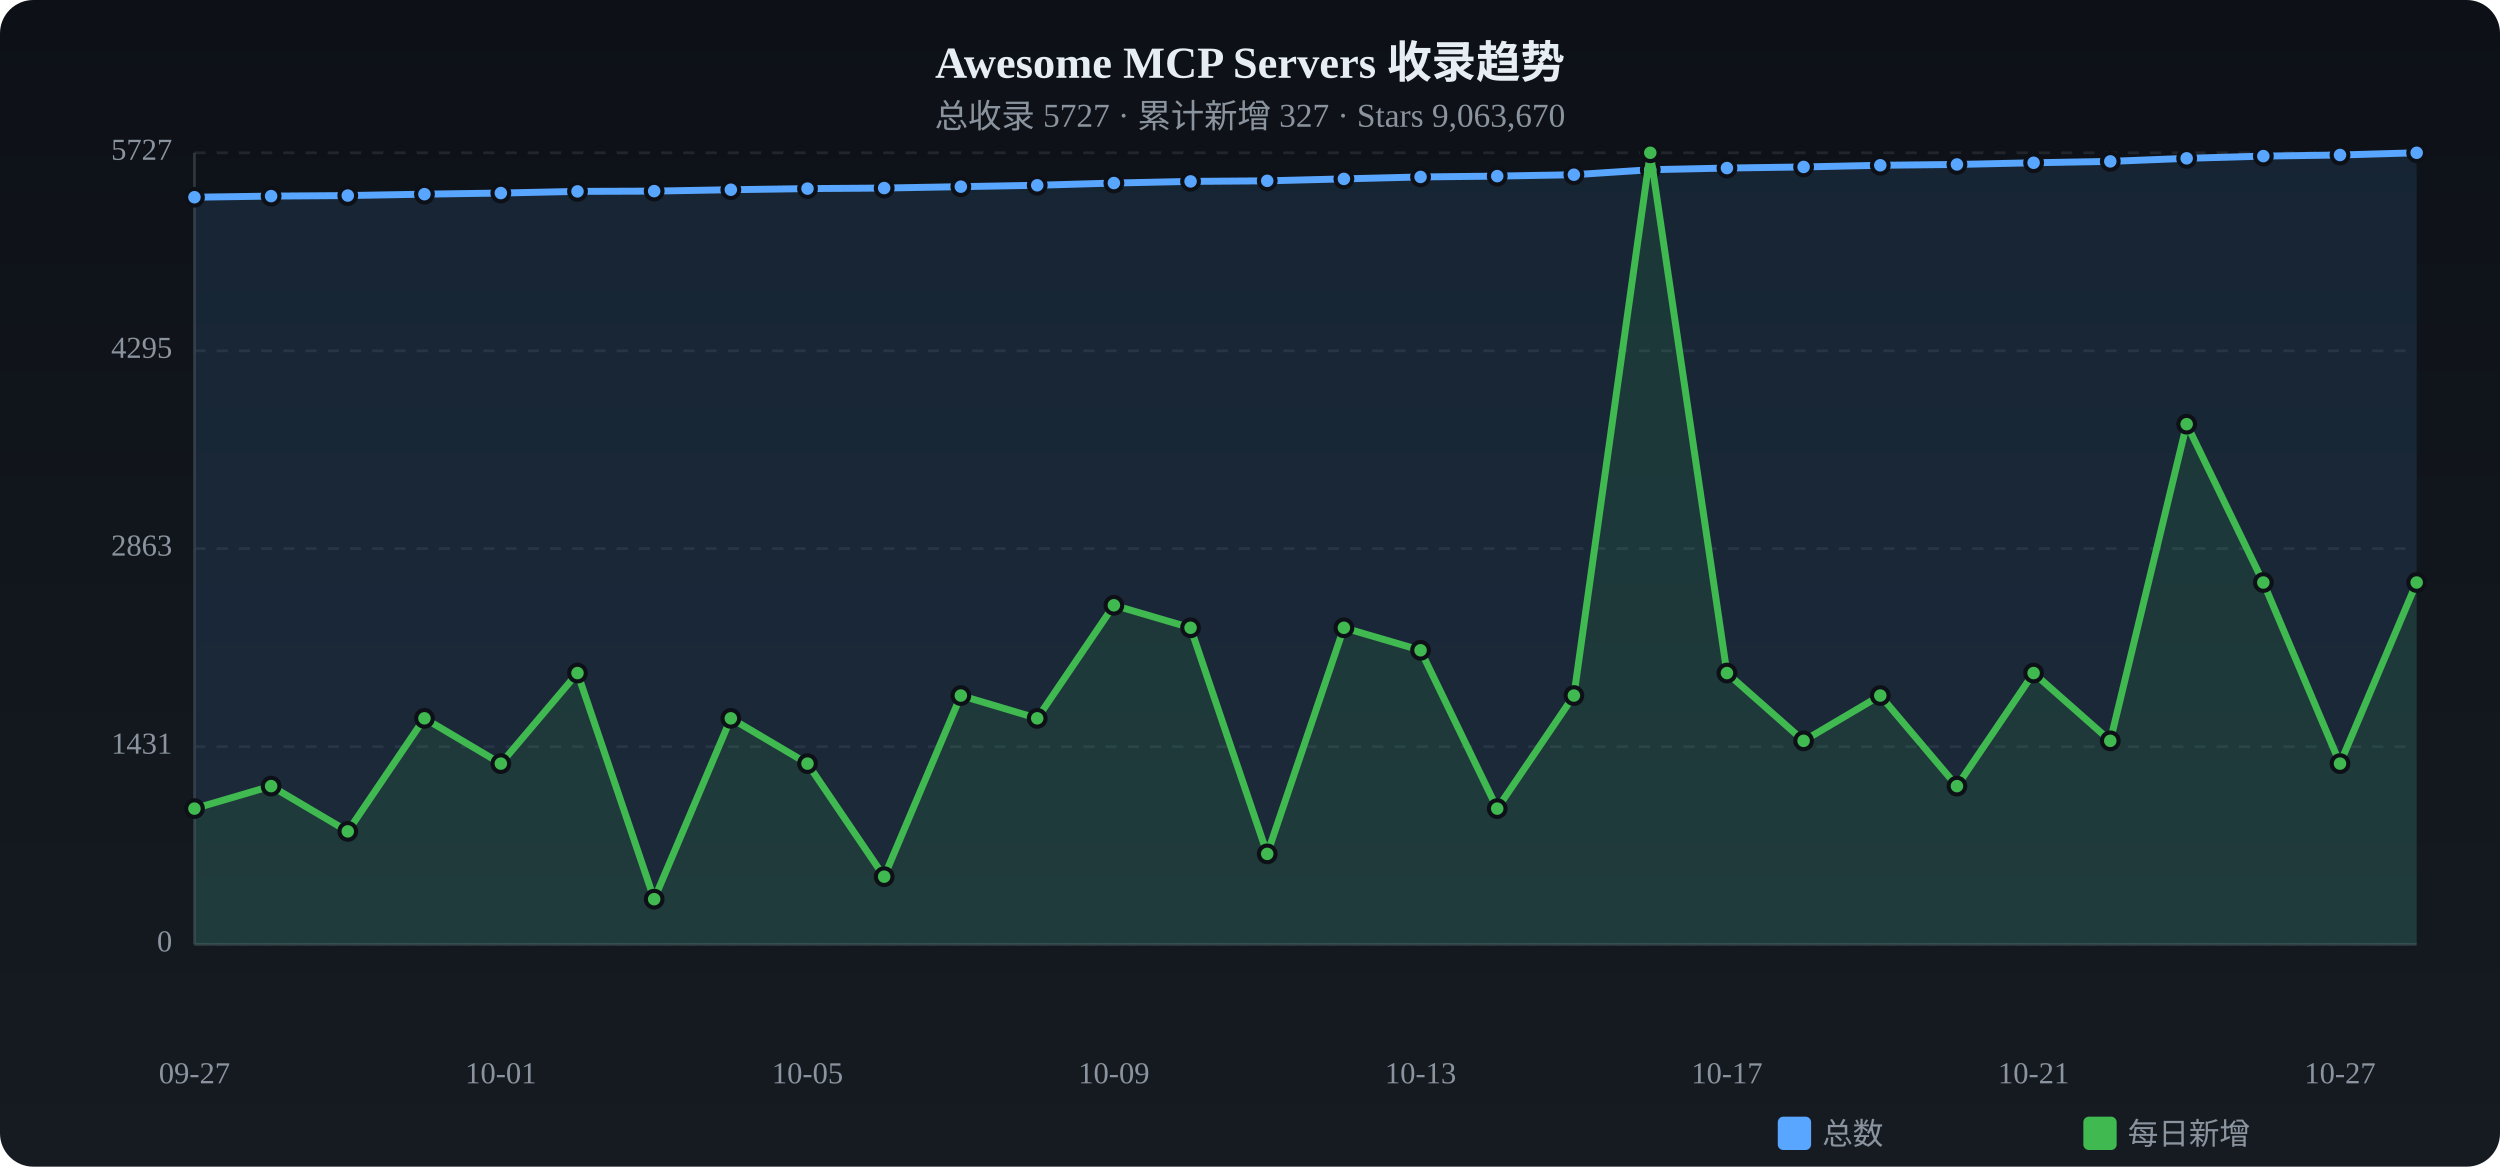
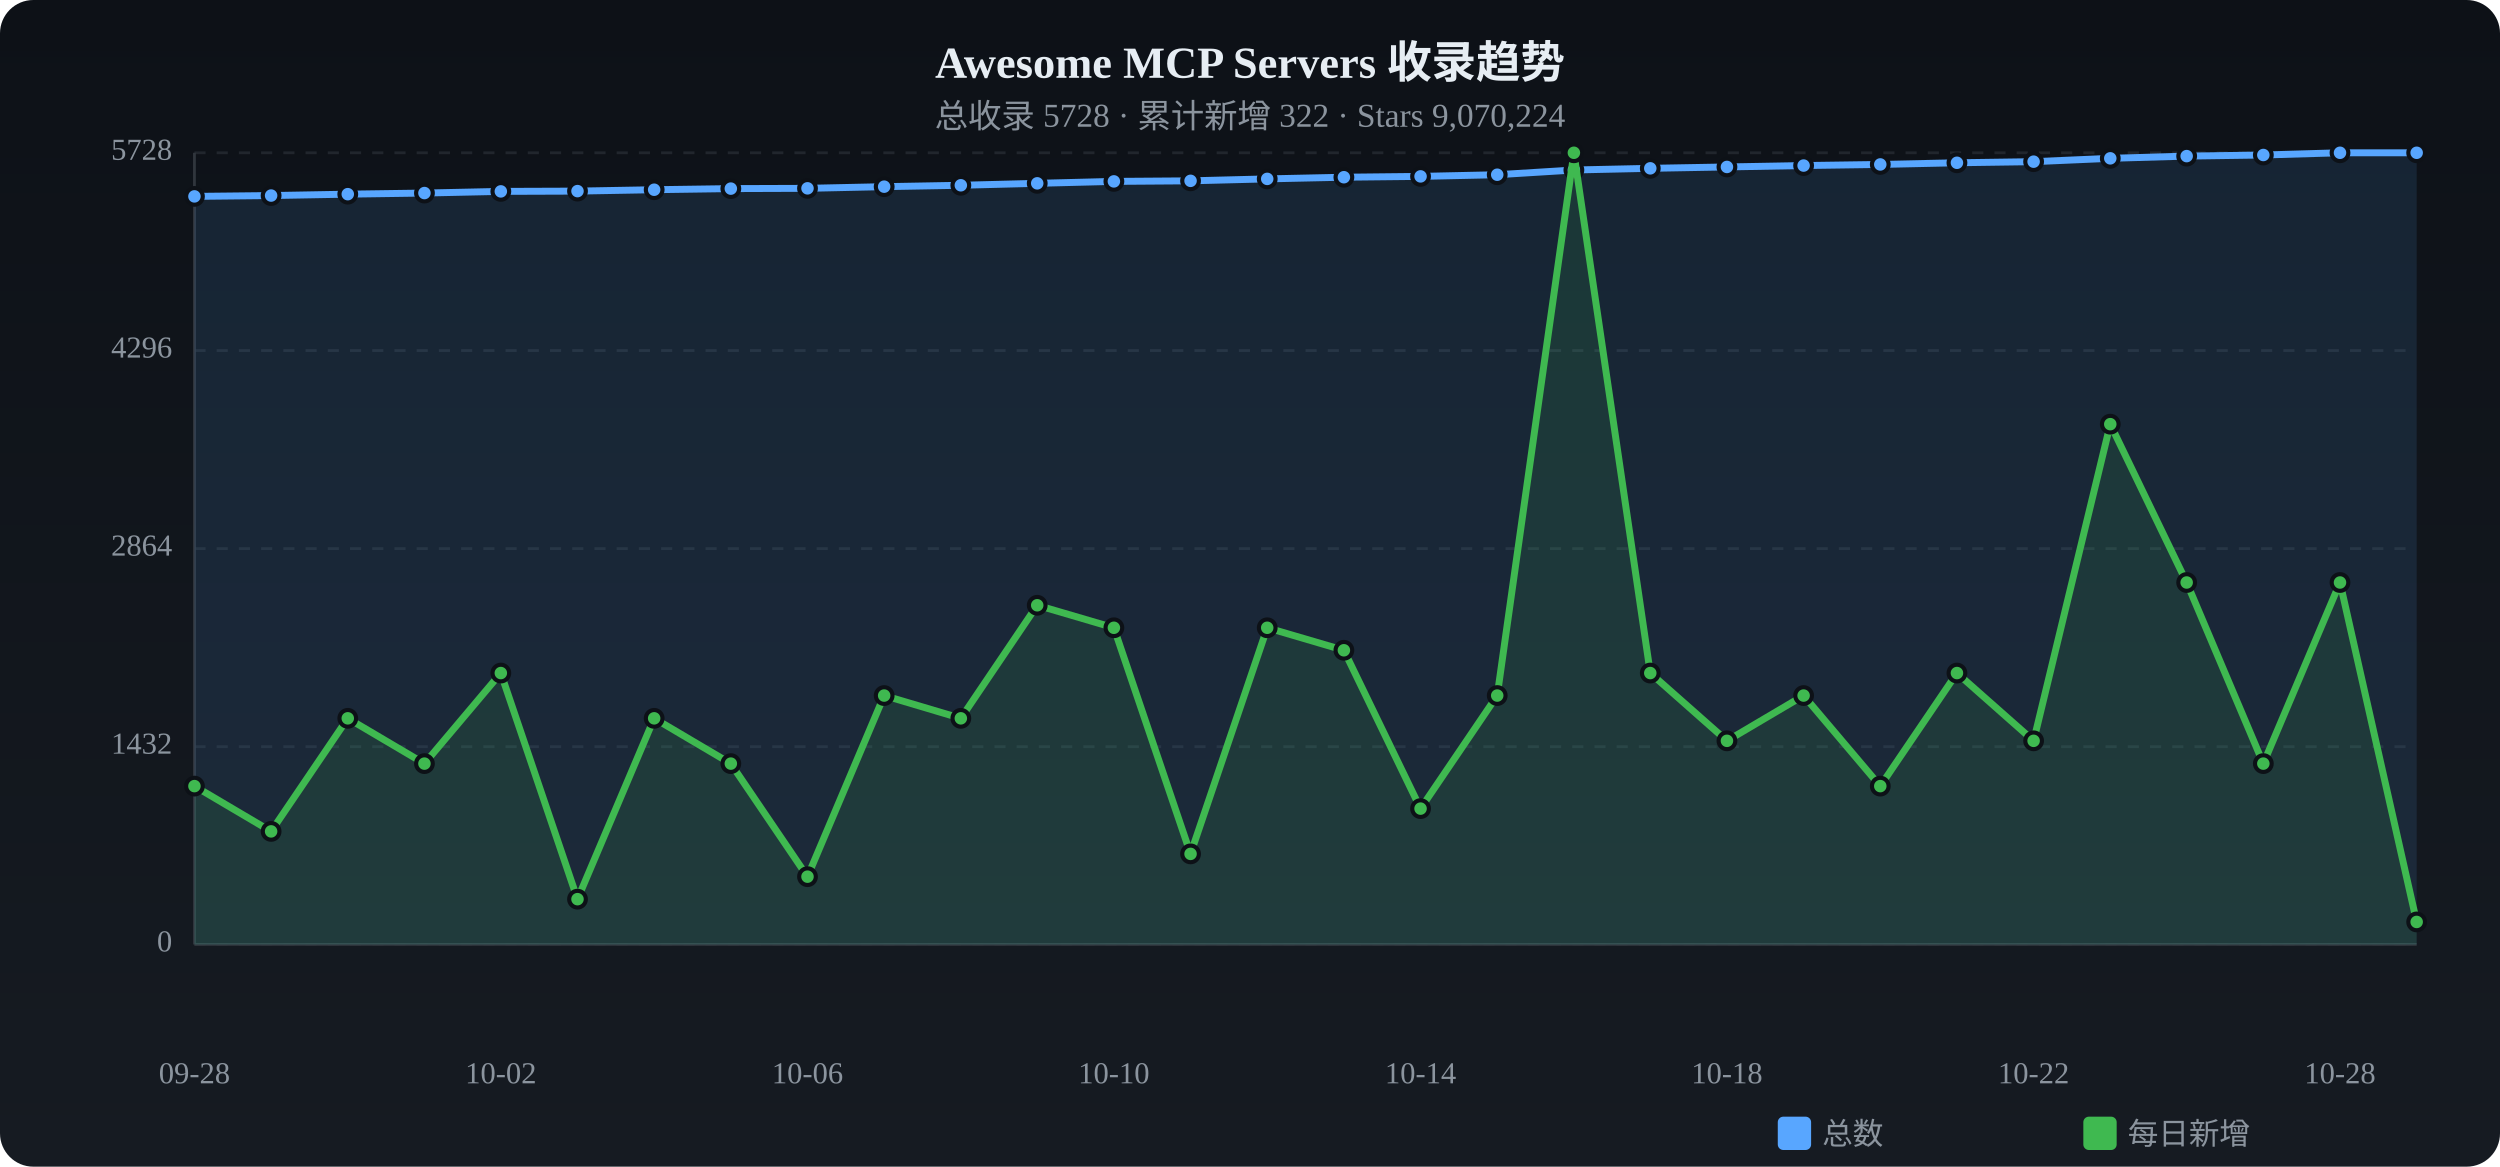
<svg xmlns="http://www.w3.org/2000/svg" viewBox="0 0 900 420" width="900" height="420">
  <defs>
    <linearGradient id="tbg" x1="0%" y1="0%" x2="0%" y2="100%">
      <stop offset="0%" stop-color="#0d1117" />
      <stop offset="100%" stop-color="#161b22" />
    </linearGradient>
  </defs>
  <rect width="900" height="420" rx="12" fill="url(#tbg)" />
  <text x="450.0" y="28" text-anchor="middle" fill="#e6edf3" font-size="16" font-weight="bold">Awesome MCP Servers 收录趋势</text>
-   <text x="450.0" y="46" text-anchor="middle" fill="#8b949e" font-size="12">总收录 5727 · 累计新增 327 · Stars 9,063,670</text>
+   <text x="450.0" y="46" text-anchor="middle" fill="#8b949e" font-size="12">总收录 5728 · 累计新增 322 · Stars 9,070,224</text>
  <text x="62" y="340.0" text-anchor="end" fill="#8b949e" font-size="11" dominant-baseline="middle">0</text>
  <line x1="70" y1="340.0" x2="870" y2="340.0" stroke="#21262d" stroke-dasharray="4 4" />
-   <text x="62" y="268.8" text-anchor="end" fill="#8b949e" font-size="11" dominant-baseline="middle">1431</text>
+   <text x="62" y="268.8" text-anchor="end" fill="#8b949e" font-size="11" dominant-baseline="middle">1432</text>
  <line x1="70" y1="268.8" x2="870" y2="268.8" stroke="#21262d" stroke-dasharray="4 4" />
-   <text x="62" y="197.5" text-anchor="end" fill="#8b949e" font-size="11" dominant-baseline="middle">2863</text>
+   <text x="62" y="197.5" text-anchor="end" fill="#8b949e" font-size="11" dominant-baseline="middle">2864</text>
  <line x1="70" y1="197.5" x2="870" y2="197.5" stroke="#21262d" stroke-dasharray="4 4" />
-   <text x="62" y="126.3" text-anchor="end" fill="#8b949e" font-size="11" dominant-baseline="middle">4295</text>
-   <line x1="70" y1="126.3" x2="870" y2="126.3" stroke="#21262d" stroke-dasharray="4 4" />
-   <text x="62" y="55.0" text-anchor="end" fill="#8b949e" font-size="11" dominant-baseline="middle">5727</text>
+   <text x="62" y="126.2" text-anchor="end" fill="#8b949e" font-size="11" dominant-baseline="middle">4296</text>
+   <line x1="70" y1="126.2" x2="870" y2="126.2" stroke="#21262d" stroke-dasharray="4 4" />
+   <text x="62" y="55.0" text-anchor="end" fill="#8b949e" font-size="11" dominant-baseline="middle">5728</text>
  <line x1="70" y1="55.0" x2="870" y2="55.0" stroke="#21262d" stroke-dasharray="4 4" />
  <line x1="70" y1="55" x2="70" y2="340" stroke="#30363d" />
  <line x1="70" y1="340" x2="870" y2="340" stroke="#30363d" />
-   <path d="M70.0,71.0 L97.6,70.6 L125.2,70.4 L152.8,69.9 L180.3,69.5 L207.9,68.9 L235.5,68.8 L263.1,68.3 L290.7,67.9 L318.3,67.7 L345.9,67.2 L373.4,66.7 L401.0,65.9 L428.6,65.3 L456.2,65.1 L483.8,64.4 L511.4,63.7 L539.0,63.4 L566.6,62.9 L594.1,61.1 L621.7,60.5 L649.3,60.1 L676.9,59.5 L704.5,59.2 L732.1,58.6 L759.7,58.1 L787.2,57.0 L814.8,56.2 L842.4,55.8 L870.0,55.0 L870.0,340 L70.0,340 Z" fill="#58a6ff" opacity="0.12" />
-   <polyline points="70.0,71.0 97.6,70.6 125.2,70.4 152.8,69.9 180.3,69.5 207.9,68.9 235.5,68.8 263.1,68.3 290.7,67.9 318.3,67.7 345.9,67.2 373.4,66.7 401.0,65.9 428.6,65.3 456.2,65.1 483.8,64.4 511.4,63.7 539.0,63.4 566.6,62.9 594.1,61.1 621.7,60.5 649.3,60.1 676.9,59.5 704.5,59.2 732.1,58.6 759.7,58.1 787.2,57.0 814.8,56.2 842.4,55.8 870.0,55.0" fill="none" stroke="#58a6ff" stroke-width="2.5" stroke-linecap="round" stroke-linejoin="round" />
-   <circle cx="70.0" cy="71.0" r="3" fill="#58a6ff" stroke="#0d1117" stroke-width="1.5" />
-   <circle cx="97.6" cy="70.6" r="3" fill="#58a6ff" stroke="#0d1117" stroke-width="1.5" />
-   <circle cx="125.2" cy="70.4" r="3" fill="#58a6ff" stroke="#0d1117" stroke-width="1.5" />
-   <circle cx="152.8" cy="69.9" r="3" fill="#58a6ff" stroke="#0d1117" stroke-width="1.5" />
-   <circle cx="180.3" cy="69.5" r="3" fill="#58a6ff" stroke="#0d1117" stroke-width="1.5" />
-   <circle cx="207.9" cy="68.9" r="3" fill="#58a6ff" stroke="#0d1117" stroke-width="1.5" />
-   <circle cx="235.5" cy="68.8" r="3" fill="#58a6ff" stroke="#0d1117" stroke-width="1.5" />
-   <circle cx="263.1" cy="68.3" r="3" fill="#58a6ff" stroke="#0d1117" stroke-width="1.5" />
-   <circle cx="290.7" cy="67.9" r="3" fill="#58a6ff" stroke="#0d1117" stroke-width="1.5" />
-   <circle cx="318.3" cy="67.7" r="3" fill="#58a6ff" stroke="#0d1117" stroke-width="1.5" />
-   <circle cx="345.9" cy="67.2" r="3" fill="#58a6ff" stroke="#0d1117" stroke-width="1.5" />
-   <circle cx="373.4" cy="66.7" r="3" fill="#58a6ff" stroke="#0d1117" stroke-width="1.5" />
-   <circle cx="401.0" cy="65.9" r="3" fill="#58a6ff" stroke="#0d1117" stroke-width="1.5" />
-   <circle cx="428.6" cy="65.3" r="3" fill="#58a6ff" stroke="#0d1117" stroke-width="1.5" />
-   <circle cx="456.2" cy="65.1" r="3" fill="#58a6ff" stroke="#0d1117" stroke-width="1.5" />
-   <circle cx="483.8" cy="64.4" r="3" fill="#58a6ff" stroke="#0d1117" stroke-width="1.5" />
-   <circle cx="511.4" cy="63.7" r="3" fill="#58a6ff" stroke="#0d1117" stroke-width="1.5" />
-   <circle cx="539.0" cy="63.4" r="3" fill="#58a6ff" stroke="#0d1117" stroke-width="1.5" />
-   <circle cx="566.6" cy="62.9" r="3" fill="#58a6ff" stroke="#0d1117" stroke-width="1.5" />
-   <circle cx="594.1" cy="61.1" r="3" fill="#58a6ff" stroke="#0d1117" stroke-width="1.5" />
-   <circle cx="621.7" cy="60.5" r="3" fill="#58a6ff" stroke="#0d1117" stroke-width="1.5" />
-   <circle cx="649.3" cy="60.1" r="3" fill="#58a6ff" stroke="#0d1117" stroke-width="1.5" />
-   <circle cx="676.9" cy="59.5" r="3" fill="#58a6ff" stroke="#0d1117" stroke-width="1.5" />
-   <circle cx="704.5" cy="59.2" r="3" fill="#58a6ff" stroke="#0d1117" stroke-width="1.5" />
-   <circle cx="732.1" cy="58.6" r="3" fill="#58a6ff" stroke="#0d1117" stroke-width="1.5" />
-   <circle cx="759.7" cy="58.1" r="3" fill="#58a6ff" stroke="#0d1117" stroke-width="1.5" />
-   <circle cx="787.2" cy="57.0" r="3" fill="#58a6ff" stroke="#0d1117" stroke-width="1.5" />
-   <circle cx="814.8" cy="56.2" r="3" fill="#58a6ff" stroke="#0d1117" stroke-width="1.5" />
-   <circle cx="842.4" cy="55.8" r="3" fill="#58a6ff" stroke="#0d1117" stroke-width="1.5" />
+   <path d="M70.0,70.7 L97.6,70.4 L125.2,69.9 L152.8,69.5 L180.3,68.9 L207.9,68.8 L235.5,68.3 L263.1,67.9 L290.7,67.8 L318.3,67.2 L345.9,66.7 L373.4,66.0 L401.0,65.3 L428.6,65.1 L456.2,64.4 L483.8,63.8 L511.4,63.5 L539.0,62.9 L566.6,61.2 L594.1,60.6 L621.7,60.1 L649.3,59.6 L676.9,59.2 L704.5,58.6 L732.1,58.2 L759.7,57.0 L787.2,56.2 L814.8,55.8 L842.4,55.0 L870.0,55.0 L870.0,340 L70.0,340 Z" fill="#58a6ff" opacity="0.12" />
+   <polyline points="70.0,70.7 97.6,70.4 125.2,69.9 152.8,69.5 180.3,68.9 207.9,68.8 235.5,68.3 263.1,67.9 290.7,67.8 318.3,67.2 345.9,66.7 373.4,66.0 401.0,65.3 428.6,65.1 456.2,64.4 483.8,63.8 511.4,63.5 539.0,62.9 566.6,61.2 594.1,60.6 621.7,60.1 649.3,59.6 676.9,59.2 704.5,58.6 732.1,58.2 759.7,57.0 787.2,56.2 814.8,55.8 842.4,55.0 870.0,55.0" fill="none" stroke="#58a6ff" stroke-width="2.5" stroke-linecap="round" stroke-linejoin="round" />
+   <circle cx="70.0" cy="70.7" r="3" fill="#58a6ff" stroke="#0d1117" stroke-width="1.5" />
+   <circle cx="97.6" cy="70.4" r="3" fill="#58a6ff" stroke="#0d1117" stroke-width="1.5" />
+   <circle cx="125.2" cy="69.9" r="3" fill="#58a6ff" stroke="#0d1117" stroke-width="1.5" />
+   <circle cx="152.8" cy="69.5" r="3" fill="#58a6ff" stroke="#0d1117" stroke-width="1.5" />
+   <circle cx="180.3" cy="68.9" r="3" fill="#58a6ff" stroke="#0d1117" stroke-width="1.5" />
+   <circle cx="207.9" cy="68.8" r="3" fill="#58a6ff" stroke="#0d1117" stroke-width="1.5" />
+   <circle cx="235.5" cy="68.3" r="3" fill="#58a6ff" stroke="#0d1117" stroke-width="1.5" />
+   <circle cx="263.1" cy="67.9" r="3" fill="#58a6ff" stroke="#0d1117" stroke-width="1.5" />
+   <circle cx="290.7" cy="67.8" r="3" fill="#58a6ff" stroke="#0d1117" stroke-width="1.5" />
+   <circle cx="318.3" cy="67.2" r="3" fill="#58a6ff" stroke="#0d1117" stroke-width="1.5" />
+   <circle cx="345.9" cy="66.7" r="3" fill="#58a6ff" stroke="#0d1117" stroke-width="1.5" />
+   <circle cx="373.4" cy="66.0" r="3" fill="#58a6ff" stroke="#0d1117" stroke-width="1.5" />
+   <circle cx="401.0" cy="65.3" r="3" fill="#58a6ff" stroke="#0d1117" stroke-width="1.5" />
+   <circle cx="428.6" cy="65.1" r="3" fill="#58a6ff" stroke="#0d1117" stroke-width="1.5" />
+   <circle cx="456.2" cy="64.4" r="3" fill="#58a6ff" stroke="#0d1117" stroke-width="1.5" />
+   <circle cx="483.8" cy="63.8" r="3" fill="#58a6ff" stroke="#0d1117" stroke-width="1.5" />
+   <circle cx="511.4" cy="63.5" r="3" fill="#58a6ff" stroke="#0d1117" stroke-width="1.5" />
+   <circle cx="539.0" cy="62.9" r="3" fill="#58a6ff" stroke="#0d1117" stroke-width="1.5" />
+   <circle cx="566.6" cy="61.2" r="3" fill="#58a6ff" stroke="#0d1117" stroke-width="1.5" />
+   <circle cx="594.1" cy="60.6" r="3" fill="#58a6ff" stroke="#0d1117" stroke-width="1.5" />
+   <circle cx="621.7" cy="60.1" r="3" fill="#58a6ff" stroke="#0d1117" stroke-width="1.5" />
+   <circle cx="649.3" cy="59.6" r="3" fill="#58a6ff" stroke="#0d1117" stroke-width="1.5" />
+   <circle cx="676.9" cy="59.2" r="3" fill="#58a6ff" stroke="#0d1117" stroke-width="1.5" />
+   <circle cx="704.5" cy="58.6" r="3" fill="#58a6ff" stroke="#0d1117" stroke-width="1.5" />
+   <circle cx="732.1" cy="58.2" r="3" fill="#58a6ff" stroke="#0d1117" stroke-width="1.5" />
+   <circle cx="759.7" cy="57.0" r="3" fill="#58a6ff" stroke="#0d1117" stroke-width="1.5" />
+   <circle cx="787.2" cy="56.2" r="3" fill="#58a6ff" stroke="#0d1117" stroke-width="1.5" />
+   <circle cx="814.8" cy="55.8" r="3" fill="#58a6ff" stroke="#0d1117" stroke-width="1.5" />
+   <circle cx="842.4" cy="55.0" r="3" fill="#58a6ff" stroke="#0d1117" stroke-width="1.5" />
  <circle cx="870.0" cy="55.0" r="3" fill="#58a6ff" stroke="#0d1117" stroke-width="1.5" />
-   <path d="M70.0,291.1 L97.6,283.0 L125.2,299.3 L152.8,258.6 L180.3,274.9 L207.9,242.3 L235.5,323.7 L263.1,258.6 L290.7,274.9 L318.3,315.6 L345.9,250.4 L373.4,258.6 L401.0,217.9 L428.6,226.0 L456.2,307.4 L483.8,226.0 L511.4,234.1 L539.0,291.1 L566.6,250.4 L594.1,55.0 L621.7,242.3 L649.3,266.7 L676.9,250.4 L704.5,283.0 L732.1,242.3 L759.7,266.7 L787.2,152.7 L814.8,209.7 L842.4,274.9 L870.0,209.7 L870.0,340 L70.0,340 Z" fill="#3fb950" opacity="0.12" />
-   <polyline points="70.0,291.1 97.6,283.0 125.2,299.3 152.8,258.6 180.3,274.9 207.9,242.3 235.5,323.7 263.1,258.6 290.7,274.9 318.3,315.6 345.9,250.4 373.4,258.6 401.0,217.9 428.6,226.0 456.2,307.4 483.8,226.0 511.4,234.1 539.0,291.1 566.6,250.4 594.1,55.0 621.7,242.3 649.3,266.7 676.9,250.4 704.5,283.0 732.1,242.3 759.7,266.7 787.2,152.7 814.8,209.7 842.4,274.9 870.0,209.7" fill="none" stroke="#3fb950" stroke-width="2.5" stroke-linecap="round" stroke-linejoin="round" />
-   <circle cx="70.0" cy="291.1" r="3" fill="#3fb950" stroke="#0d1117" stroke-width="1.5" />
-   <circle cx="97.6" cy="283.0" r="3" fill="#3fb950" stroke="#0d1117" stroke-width="1.5" />
-   <circle cx="125.2" cy="299.3" r="3" fill="#3fb950" stroke="#0d1117" stroke-width="1.5" />
-   <circle cx="152.8" cy="258.6" r="3" fill="#3fb950" stroke="#0d1117" stroke-width="1.5" />
-   <circle cx="180.3" cy="274.9" r="3" fill="#3fb950" stroke="#0d1117" stroke-width="1.5" />
-   <circle cx="207.9" cy="242.3" r="3" fill="#3fb950" stroke="#0d1117" stroke-width="1.5" />
-   <circle cx="235.5" cy="323.7" r="3" fill="#3fb950" stroke="#0d1117" stroke-width="1.5" />
-   <circle cx="263.1" cy="258.6" r="3" fill="#3fb950" stroke="#0d1117" stroke-width="1.5" />
-   <circle cx="290.7" cy="274.9" r="3" fill="#3fb950" stroke="#0d1117" stroke-width="1.5" />
-   <circle cx="318.3" cy="315.6" r="3" fill="#3fb950" stroke="#0d1117" stroke-width="1.5" />
-   <circle cx="345.9" cy="250.4" r="3" fill="#3fb950" stroke="#0d1117" stroke-width="1.5" />
-   <circle cx="373.4" cy="258.6" r="3" fill="#3fb950" stroke="#0d1117" stroke-width="1.5" />
-   <circle cx="401.0" cy="217.9" r="3" fill="#3fb950" stroke="#0d1117" stroke-width="1.5" />
-   <circle cx="428.6" cy="226.0" r="3" fill="#3fb950" stroke="#0d1117" stroke-width="1.5" />
-   <circle cx="456.2" cy="307.4" r="3" fill="#3fb950" stroke="#0d1117" stroke-width="1.5" />
-   <circle cx="483.8" cy="226.0" r="3" fill="#3fb950" stroke="#0d1117" stroke-width="1.5" />
-   <circle cx="511.4" cy="234.1" r="3" fill="#3fb950" stroke="#0d1117" stroke-width="1.5" />
-   <circle cx="539.0" cy="291.1" r="3" fill="#3fb950" stroke="#0d1117" stroke-width="1.5" />
-   <circle cx="566.6" cy="250.4" r="3" fill="#3fb950" stroke="#0d1117" stroke-width="1.5" />
-   <circle cx="594.1" cy="55.0" r="3" fill="#3fb950" stroke="#0d1117" stroke-width="1.5" />
-   <circle cx="621.7" cy="242.3" r="3" fill="#3fb950" stroke="#0d1117" stroke-width="1.5" />
-   <circle cx="649.3" cy="266.7" r="3" fill="#3fb950" stroke="#0d1117" stroke-width="1.5" />
-   <circle cx="676.9" cy="250.4" r="3" fill="#3fb950" stroke="#0d1117" stroke-width="1.5" />
-   <circle cx="704.5" cy="283.0" r="3" fill="#3fb950" stroke="#0d1117" stroke-width="1.5" />
-   <circle cx="732.1" cy="242.3" r="3" fill="#3fb950" stroke="#0d1117" stroke-width="1.5" />
-   <circle cx="759.7" cy="266.7" r="3" fill="#3fb950" stroke="#0d1117" stroke-width="1.5" />
-   <circle cx="787.2" cy="152.7" r="3" fill="#3fb950" stroke="#0d1117" stroke-width="1.5" />
-   <circle cx="814.8" cy="209.7" r="3" fill="#3fb950" stroke="#0d1117" stroke-width="1.5" />
-   <circle cx="842.4" cy="274.9" r="3" fill="#3fb950" stroke="#0d1117" stroke-width="1.5" />
-   <circle cx="870.0" cy="209.7" r="3" fill="#3fb950" stroke="#0d1117" stroke-width="1.5" />
-   <text x="70.0" y="390" text-anchor="middle" fill="#8b949e" font-size="11">09-27</text>
-   <text x="180.3" y="390" text-anchor="middle" fill="#8b949e" font-size="11">10-01</text>
-   <text x="290.7" y="390" text-anchor="middle" fill="#8b949e" font-size="11">10-05</text>
-   <text x="401.0" y="390" text-anchor="middle" fill="#8b949e" font-size="11">10-09</text>
-   <text x="511.4" y="390" text-anchor="middle" fill="#8b949e" font-size="11">10-13</text>
-   <text x="621.7" y="390" text-anchor="middle" fill="#8b949e" font-size="11">10-17</text>
-   <text x="732.1" y="390" text-anchor="middle" fill="#8b949e" font-size="11">10-21</text>
-   <text x="842.4" y="390" text-anchor="middle" fill="#8b949e" font-size="11">10-27</text>
+   <path d="M70.0,283.0 L97.6,299.3 L125.2,258.6 L152.8,274.9 L180.3,242.3 L207.9,323.7 L235.5,258.6 L263.1,274.9 L290.7,315.6 L318.3,250.4 L345.9,258.6 L373.4,217.9 L401.0,226.0 L428.6,307.4 L456.2,226.0 L483.8,234.1 L511.4,291.1 L539.0,250.4 L566.6,55.0 L594.1,242.3 L621.7,266.7 L649.3,250.4 L676.9,283.0 L704.5,242.3 L732.1,266.7 L759.7,152.7 L787.2,209.7 L814.8,274.9 L842.4,209.7 L870.0,331.9 L870.0,340 L70.0,340 Z" fill="#3fb950" opacity="0.12" />
+   <polyline points="70.0,283.0 97.6,299.3 125.2,258.6 152.8,274.9 180.3,242.3 207.9,323.7 235.5,258.6 263.1,274.9 290.7,315.6 318.3,250.4 345.9,258.6 373.4,217.9 401.0,226.0 428.6,307.4 456.2,226.0 483.8,234.1 511.4,291.1 539.0,250.4 566.6,55.0 594.1,242.3 621.7,266.7 649.3,250.4 676.9,283.0 704.5,242.3 732.1,266.7 759.7,152.7 787.2,209.7 814.8,274.9 842.4,209.7 870.0,331.9" fill="none" stroke="#3fb950" stroke-width="2.5" stroke-linecap="round" stroke-linejoin="round" />
+   <circle cx="70.0" cy="283.0" r="3" fill="#3fb950" stroke="#0d1117" stroke-width="1.5" />
+   <circle cx="97.6" cy="299.3" r="3" fill="#3fb950" stroke="#0d1117" stroke-width="1.5" />
+   <circle cx="125.2" cy="258.6" r="3" fill="#3fb950" stroke="#0d1117" stroke-width="1.5" />
+   <circle cx="152.8" cy="274.9" r="3" fill="#3fb950" stroke="#0d1117" stroke-width="1.5" />
+   <circle cx="180.3" cy="242.3" r="3" fill="#3fb950" stroke="#0d1117" stroke-width="1.5" />
+   <circle cx="207.9" cy="323.7" r="3" fill="#3fb950" stroke="#0d1117" stroke-width="1.5" />
+   <circle cx="235.5" cy="258.6" r="3" fill="#3fb950" stroke="#0d1117" stroke-width="1.5" />
+   <circle cx="263.1" cy="274.9" r="3" fill="#3fb950" stroke="#0d1117" stroke-width="1.5" />
+   <circle cx="290.7" cy="315.6" r="3" fill="#3fb950" stroke="#0d1117" stroke-width="1.5" />
+   <circle cx="318.3" cy="250.4" r="3" fill="#3fb950" stroke="#0d1117" stroke-width="1.5" />
+   <circle cx="345.9" cy="258.6" r="3" fill="#3fb950" stroke="#0d1117" stroke-width="1.5" />
+   <circle cx="373.4" cy="217.9" r="3" fill="#3fb950" stroke="#0d1117" stroke-width="1.5" />
+   <circle cx="401.0" cy="226.0" r="3" fill="#3fb950" stroke="#0d1117" stroke-width="1.5" />
+   <circle cx="428.6" cy="307.4" r="3" fill="#3fb950" stroke="#0d1117" stroke-width="1.5" />
+   <circle cx="456.2" cy="226.0" r="3" fill="#3fb950" stroke="#0d1117" stroke-width="1.5" />
+   <circle cx="483.8" cy="234.1" r="3" fill="#3fb950" stroke="#0d1117" stroke-width="1.5" />
+   <circle cx="511.4" cy="291.1" r="3" fill="#3fb950" stroke="#0d1117" stroke-width="1.5" />
+   <circle cx="539.0" cy="250.4" r="3" fill="#3fb950" stroke="#0d1117" stroke-width="1.5" />
+   <circle cx="566.6" cy="55.0" r="3" fill="#3fb950" stroke="#0d1117" stroke-width="1.5" />
+   <circle cx="594.1" cy="242.3" r="3" fill="#3fb950" stroke="#0d1117" stroke-width="1.5" />
+   <circle cx="621.7" cy="266.7" r="3" fill="#3fb950" stroke="#0d1117" stroke-width="1.5" />
+   <circle cx="649.3" cy="250.4" r="3" fill="#3fb950" stroke="#0d1117" stroke-width="1.5" />
+   <circle cx="676.9" cy="283.0" r="3" fill="#3fb950" stroke="#0d1117" stroke-width="1.5" />
+   <circle cx="704.5" cy="242.3" r="3" fill="#3fb950" stroke="#0d1117" stroke-width="1.5" />
+   <circle cx="732.1" cy="266.7" r="3" fill="#3fb950" stroke="#0d1117" stroke-width="1.5" />
+   <circle cx="759.7" cy="152.7" r="3" fill="#3fb950" stroke="#0d1117" stroke-width="1.5" />
+   <circle cx="787.2" cy="209.7" r="3" fill="#3fb950" stroke="#0d1117" stroke-width="1.5" />
+   <circle cx="814.8" cy="274.9" r="3" fill="#3fb950" stroke="#0d1117" stroke-width="1.5" />
+   <circle cx="842.4" cy="209.7" r="3" fill="#3fb950" stroke="#0d1117" stroke-width="1.5" />
+   <circle cx="870.0" cy="331.9" r="3" fill="#3fb950" stroke="#0d1117" stroke-width="1.5" />
+   <text x="70.0" y="390" text-anchor="middle" fill="#8b949e" font-size="11">09-28</text>
+   <text x="180.3" y="390" text-anchor="middle" fill="#8b949e" font-size="11">10-02</text>
+   <text x="290.7" y="390" text-anchor="middle" fill="#8b949e" font-size="11">10-06</text>
+   <text x="401.0" y="390" text-anchor="middle" fill="#8b949e" font-size="11">10-10</text>
+   <text x="511.4" y="390" text-anchor="middle" fill="#8b949e" font-size="11">10-14</text>
+   <text x="621.7" y="390" text-anchor="middle" fill="#8b949e" font-size="11">10-18</text>
+   <text x="732.1" y="390" text-anchor="middle" fill="#8b949e" font-size="11">10-22</text>
+   <text x="842.4" y="390" text-anchor="middle" fill="#8b949e" font-size="11">10-28</text>
  <rect x="640" y="402" width="12" height="12" rx="2" fill="#58a6ff" />
  <text x="656" y="412" fill="#8b949e" font-size="11">总数</text>
  <rect x="750" y="402" width="12" height="12" rx="2" fill="#3fb950" />
  <text x="766" y="412" fill="#8b949e" font-size="11">每日新增</text>
</svg>
